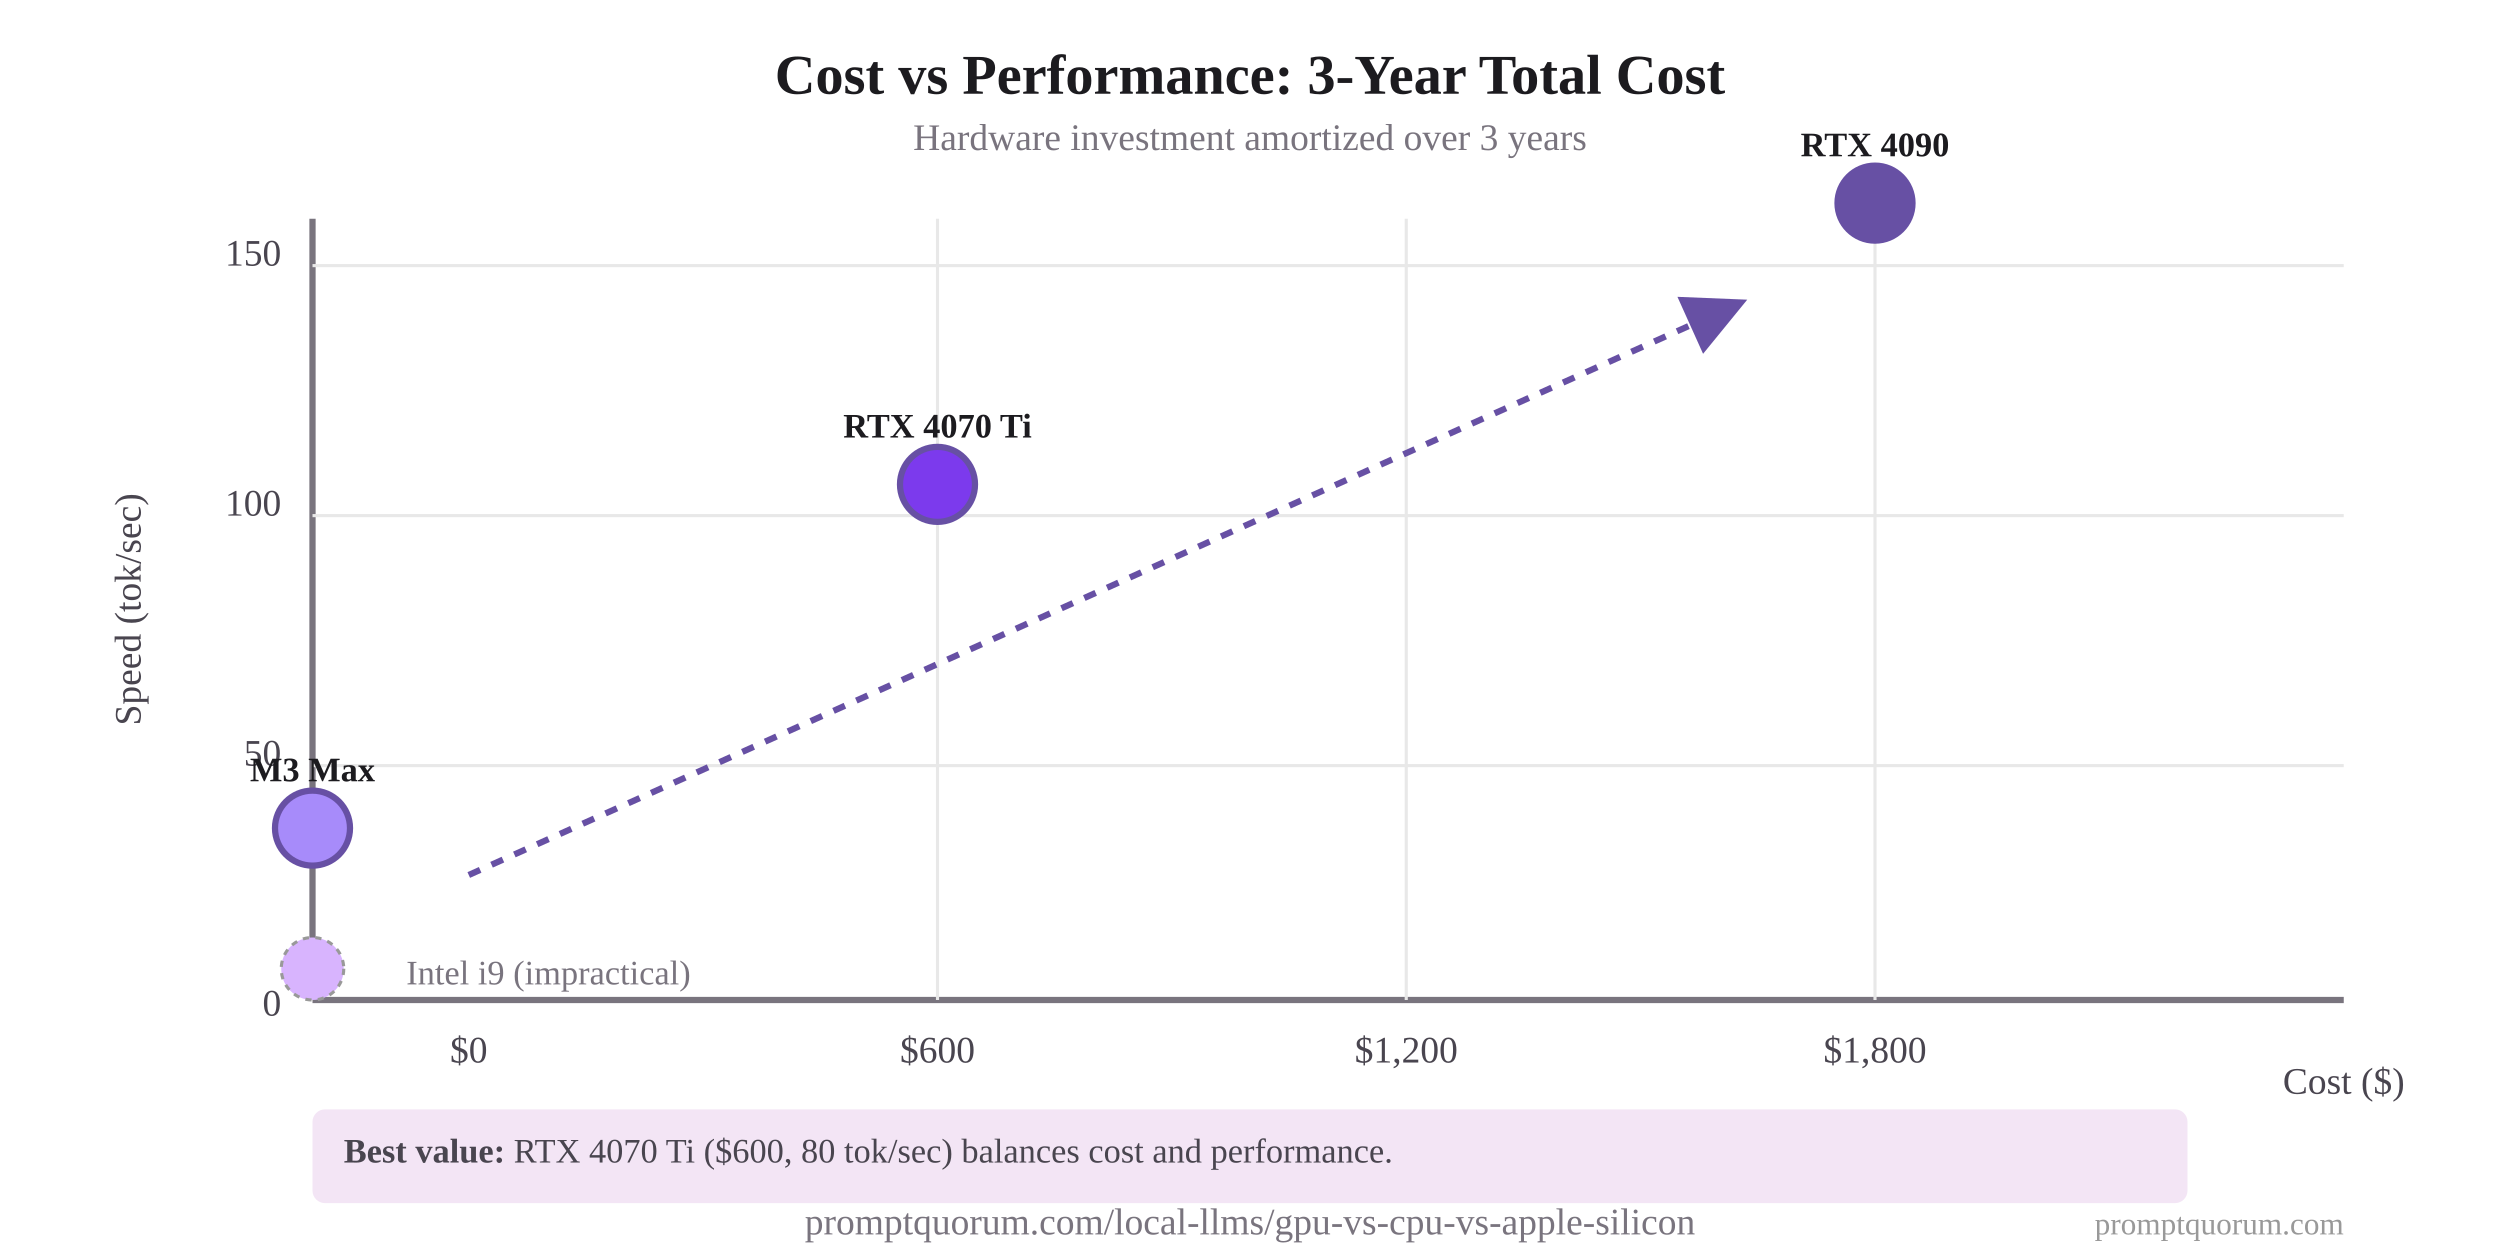
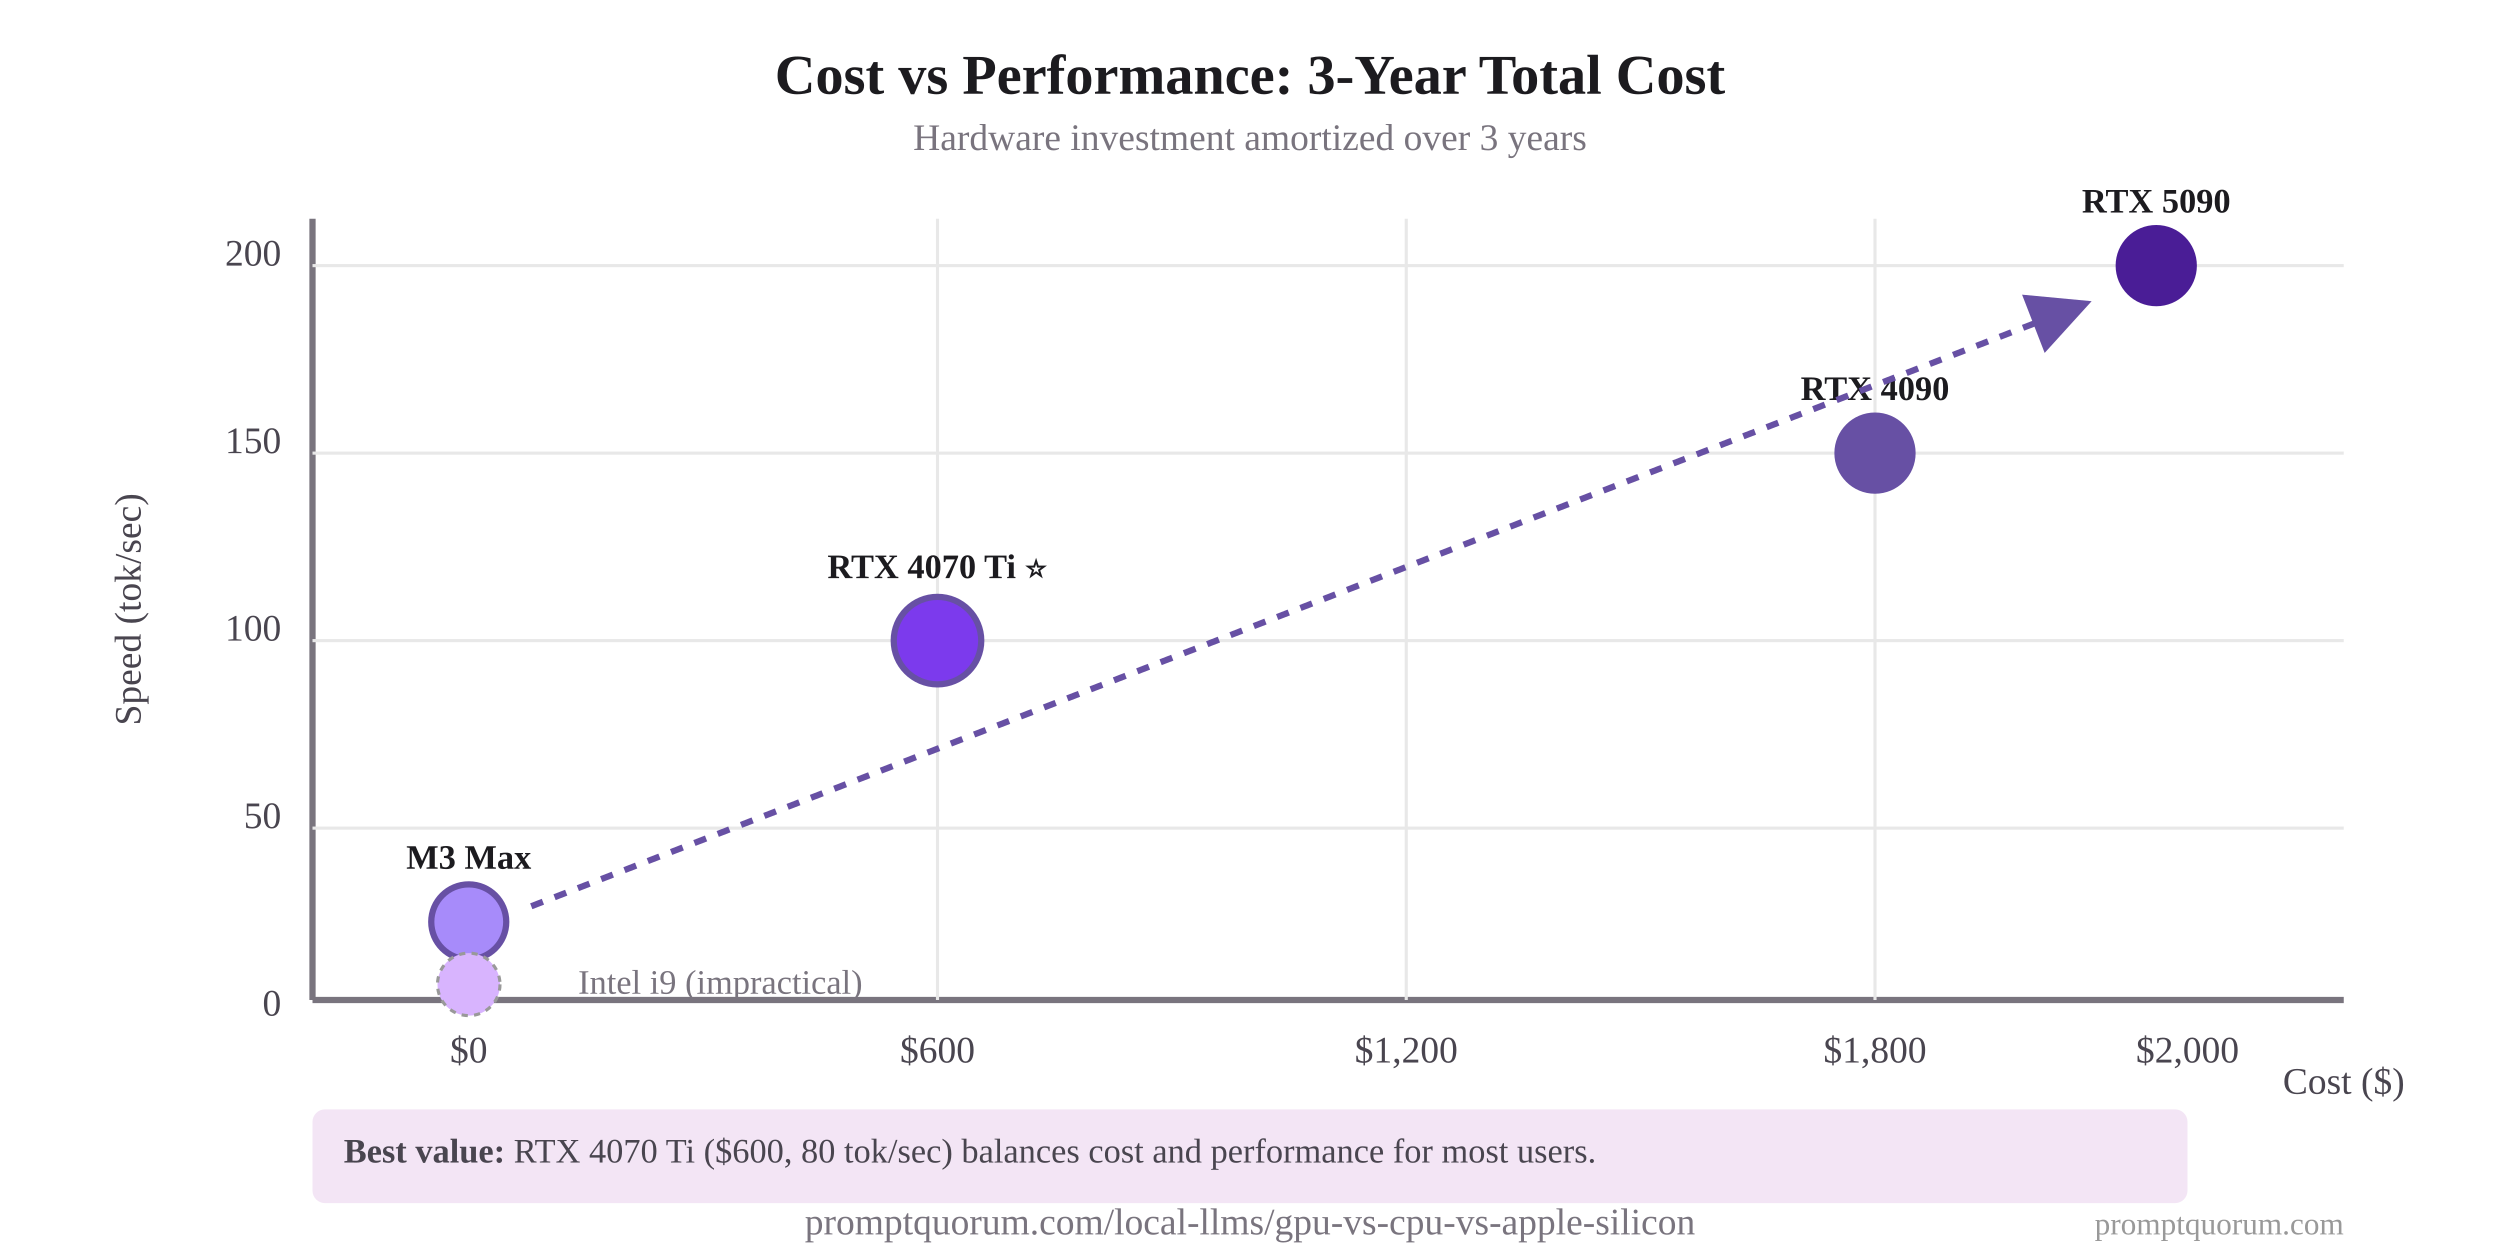
<svg xmlns="http://www.w3.org/2000/svg" viewBox="0 0 800 400">
  <defs>
    <style>
      .title { font-size: 18px; font-weight: 700; fill: #1c1b1f; }
      .subtitle { font-size: 12px; fill: #79747e; }
      .label { font-size: 12px; fill: #49454f; }
    </style>
  </defs>
  <rect width="800" height="400" fill="#ffffff" />
  <text x="400" y="30" text-anchor="middle" class="title">Cost vs Performance: 3-Year Total Cost</text>
  <text x="400" y="48" text-anchor="middle" class="subtitle">Hardware investment amortized over 3 years</text>
  <line x1="100" y1="320" x2="750" y2="320" stroke="#79747e" stroke-width="2" />
  <line x1="100" y1="70" x2="100" y2="320" stroke="#79747e" stroke-width="2" />
  <text x="750" y="350" text-anchor="middle" class="label">Cost ($)</text>
  <text x="45" y="195" text-anchor="middle" class="label" transform="rotate(-90 45 195)">Speed (tok/sec)</text>
  <text x="90" y="325" text-anchor="end" class="label">0</text>
-   <text x="90" y="245" text-anchor="end" class="label">50</text>
-   <text x="90" y="165" text-anchor="end" class="label">100</text>
-   <text x="90" y="85" text-anchor="end" class="label">150</text>
+   <text x="90" y="265" text-anchor="end" class="label">50</text>
+   <text x="90" y="205" text-anchor="end" class="label">100</text>
+   <text x="90" y="145" text-anchor="end" class="label">150</text>
+   <text x="90" y="85" text-anchor="end" class="label">200</text>
  <text x="150" y="340" text-anchor="middle" class="label">$0</text>
  <text x="300" y="340" text-anchor="middle" class="label">$600</text>
  <text x="450" y="340" text-anchor="middle" class="label">$1,200</text>
  <text x="600" y="340" text-anchor="middle" class="label">$1,800</text>
-   <line x1="100" y1="245" x2="750" y2="245" stroke="#e8e8e8" stroke-width="1" />
-   <line x1="100" y1="165" x2="750" y2="165" stroke="#e8e8e8" stroke-width="1" />
+   <text x="700" y="340" text-anchor="middle" class="label">$2,000</text>
+   <line x1="100" y1="265" x2="750" y2="265" stroke="#e8e8e8" stroke-width="1" />
+   <line x1="100" y1="205" x2="750" y2="205" stroke="#e8e8e8" stroke-width="1" />
+   <line x1="100" y1="145" x2="750" y2="145" stroke="#e8e8e8" stroke-width="1" />
  <line x1="100" y1="85" x2="750" y2="85" stroke="#e8e8e8" stroke-width="1" />
  <line x1="300" y1="70" x2="300" y2="320" stroke="#e8e8e8" stroke-width="1" />
  <line x1="450" y1="70" x2="450" y2="320" stroke="#e8e8e8" stroke-width="1" />
  <line x1="600" y1="70" x2="600" y2="320" stroke="#e8e8e8" stroke-width="1" />
-   <circle cx="100" cy="265" r="12" fill="#a78bfa" stroke="#6750a4" stroke-width="2" />
-   <text x="100" y="250" text-anchor="middle" font-size="11" font-weight="600" fill="#1c1b1f">M3 Max</text>
-   <circle cx="300" cy="155" r="12" fill="#7c3aed" stroke="#6750a4" stroke-width="2" />
-   <text x="300" y="140" text-anchor="middle" font-size="11" font-weight="600" fill="#1c1b1f">RTX 4070 Ti</text>
-   <circle cx="600" cy="65" r="12" fill="#6750a4" stroke="#6750a4" stroke-width="2" />
-   <text x="600" y="50" text-anchor="middle" font-size="11" font-weight="600" fill="#1c1b1f">RTX 4090</text>
-   <circle cx="100" cy="310" r="10" fill="#d8b4fe" stroke="#999" stroke-width="1" stroke-dasharray="2,2" />
-   <text x="130" y="315" font-size="11" fill="#79747e">Intel i9 (impractical)</text>
+   <circle cx="150" cy="295" r="12" fill="#a78bfa" stroke="#6750a4" stroke-width="2" />
+   <text x="150" y="278" text-anchor="middle" font-size="11" font-weight="600" fill="#1c1b1f">M3 Max</text>
+   <circle cx="300" cy="205" r="14" fill="#7c3aed" stroke="#6750a4" stroke-width="2" />
+   <text x="300" y="185" text-anchor="middle" font-size="11" font-weight="600" fill="#1c1b1f">RTX 4070 Ti ⭐</text>
+   <circle cx="600" cy="145" r="12" fill="#6750a4" stroke="#6750a4" stroke-width="2" />
+   <text x="600" y="128" text-anchor="middle" font-size="11" font-weight="600" fill="#1c1b1f">RTX 4090</text>
+   <circle cx="690" cy="85" r="12" fill="#4a1d96" stroke="#4a1d96" stroke-width="2" />
+   <text x="690" y="68" text-anchor="middle" font-size="11" font-weight="600" fill="#1c1b1f">RTX 5090</text>
+   <circle cx="150" cy="315" r="10" fill="#d8b4fe" stroke="#999" stroke-width="1" stroke-dasharray="2,2" />
+   <text x="185" y="318" font-size="11" fill="#79747e">Intel i9 (impractical)</text>
  <defs>
    <marker id="arrowhead" markerWidth="10" markerHeight="10" refX="5" refY="5" orient="auto">
      <polygon points="0,0 10,5 0,10" fill="#6750a4" />
    </marker>
  </defs>
-   <line x1="150" y1="280" x2="550" y2="100" stroke="#6750a4" stroke-width="2" stroke-dasharray="4,4" marker-end="url(#arrowhead)" />
+   <line x1="170" y1="290" x2="660" y2="100" stroke="#6750a4" stroke-width="2" stroke-dasharray="4,4" marker-end="url(#arrowhead)" />
  <rect x="100" y="355" width="600" height="30" fill="#f3e5f5" rx="4" />
  <text x="110" y="372" font-size="11" fill="#49454f">
-     <tspan font-weight="600">Best value:</tspan> RTX 4070 Ti ($600, 80 tok/sec) balances cost and performance.</text>
+     <tspan font-weight="600">Best value:</tspan> RTX 4070 Ti ($600, 80 tok/sec) balances cost and performance for most users.</text>
  <text x="400" y="395" text-anchor="middle" class="subtitle">promptquorum.com/local-llms/gpu-vs-cpu-vs-apple-silicon</text>
  <text x="750" y="395" text-anchor="end" font-size="10" fill="#999">promptquorum.com</text>
</svg>
